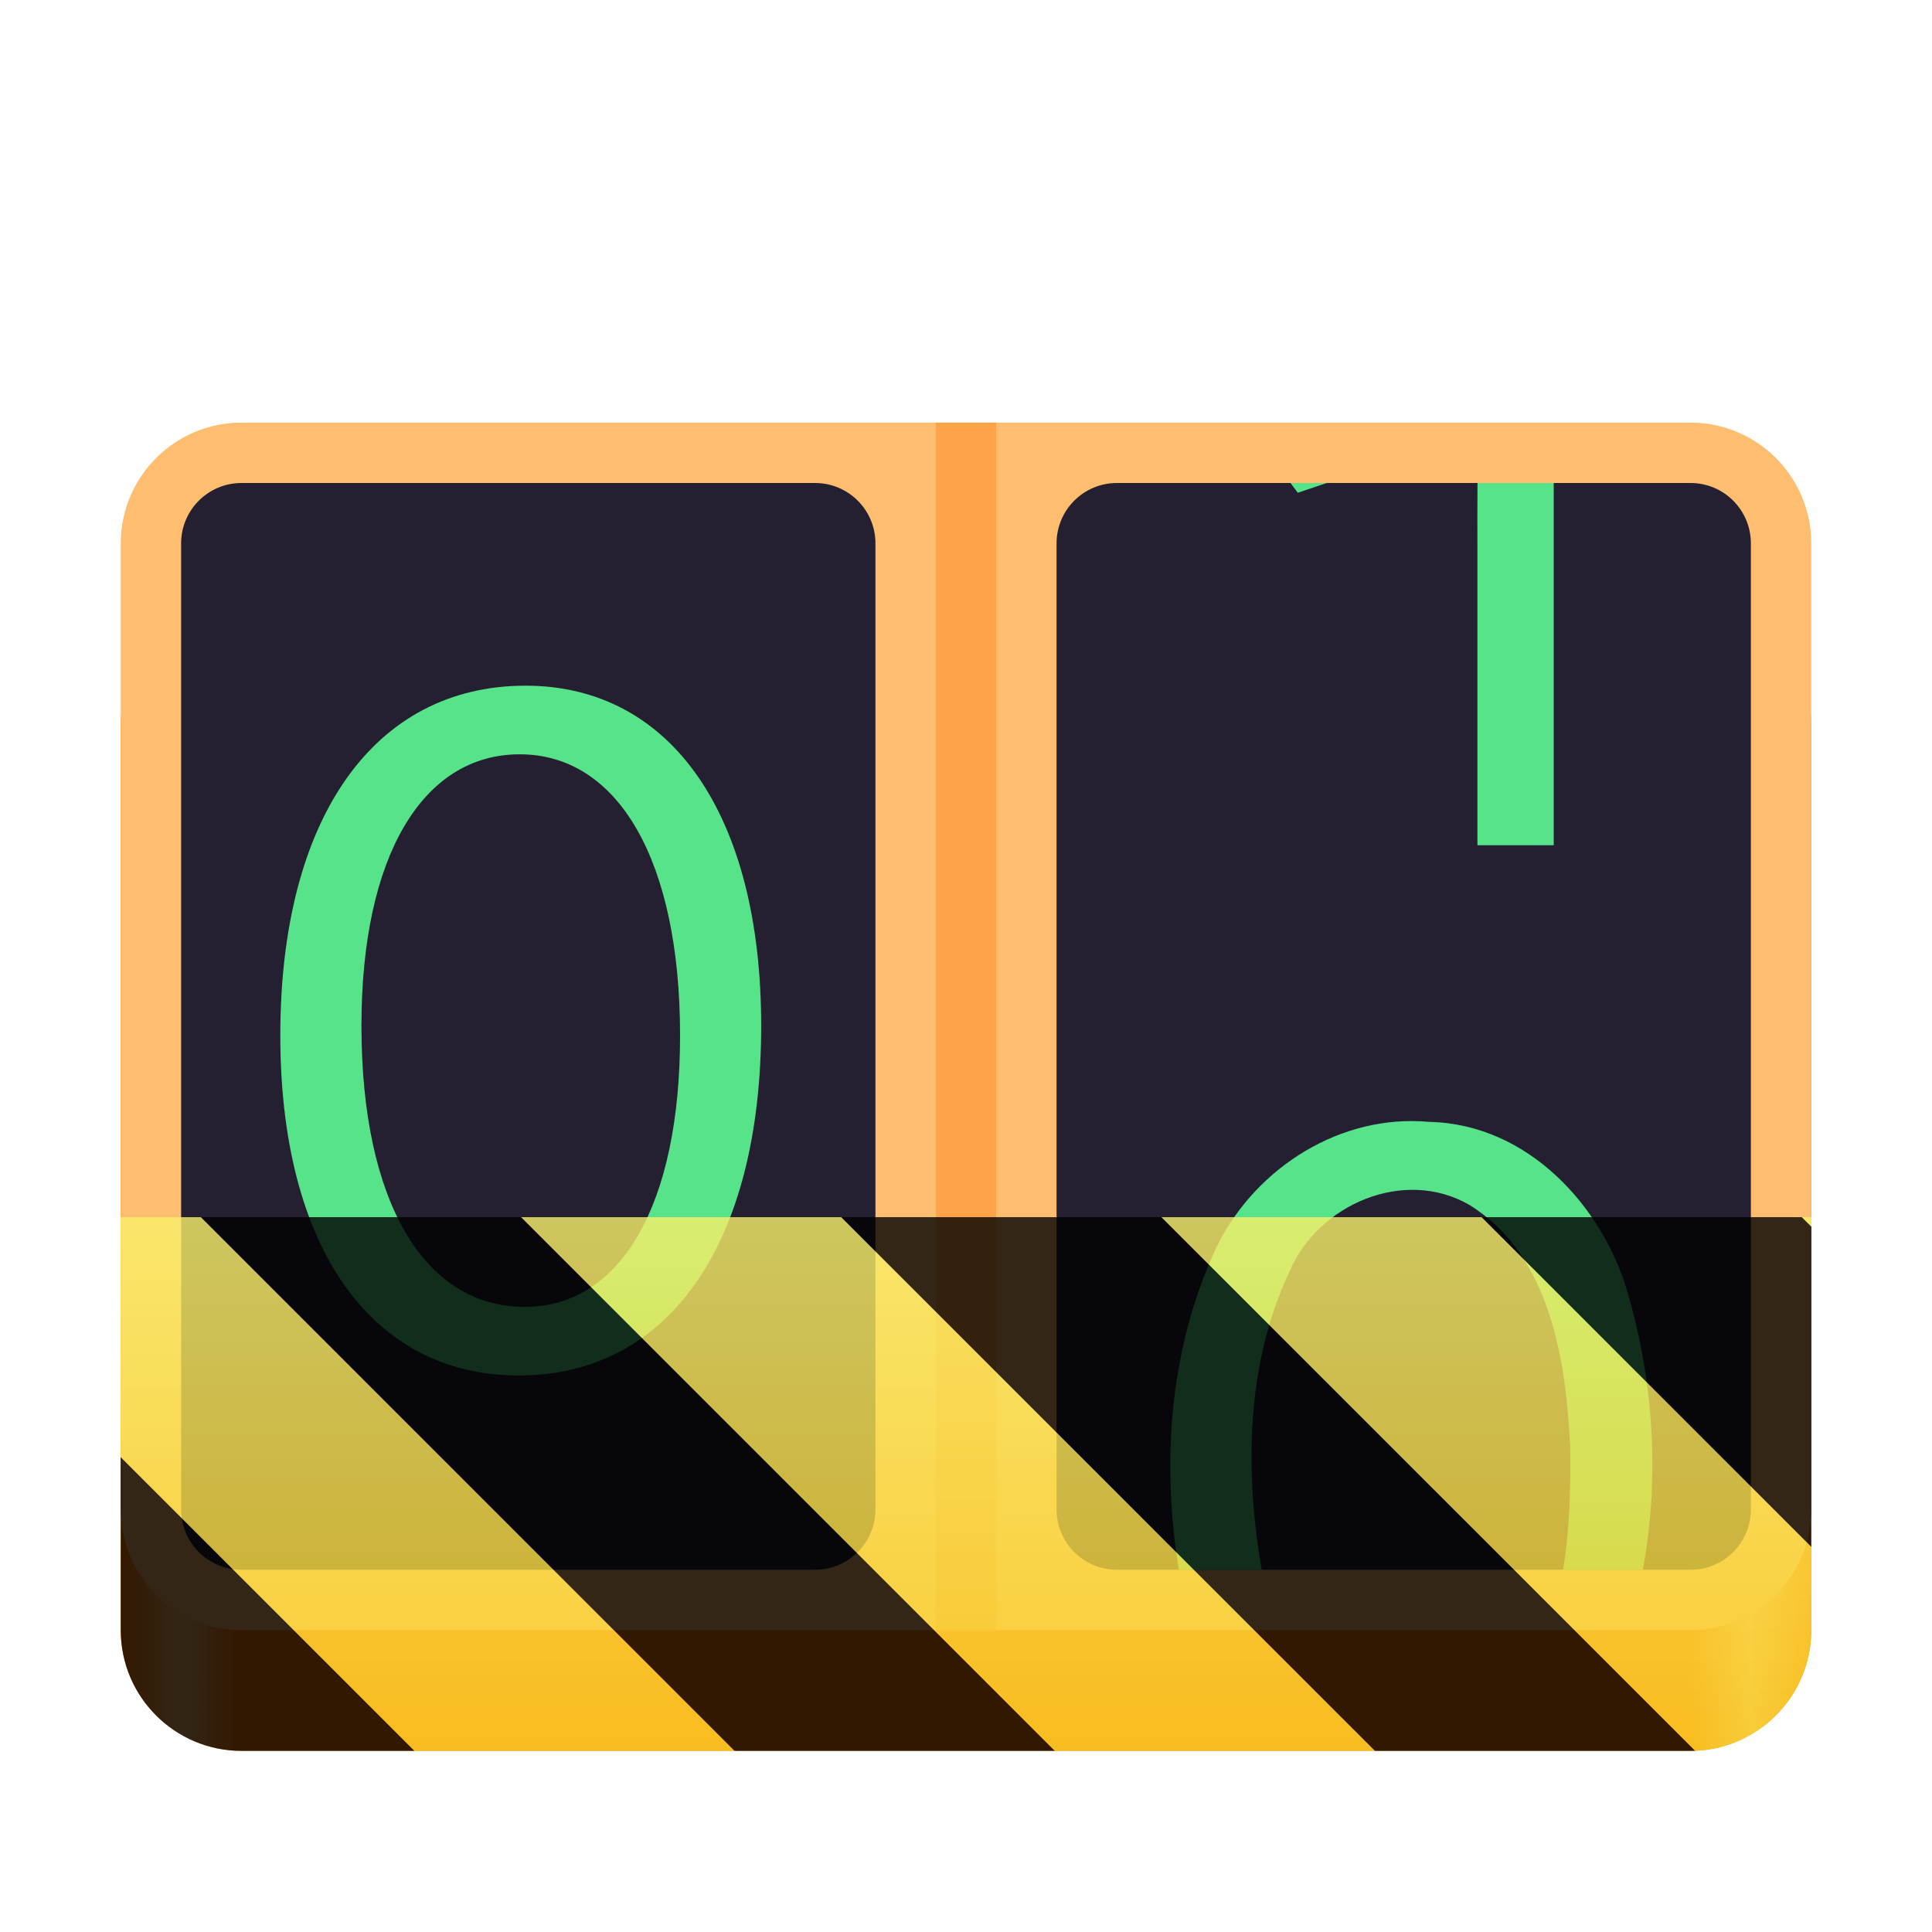
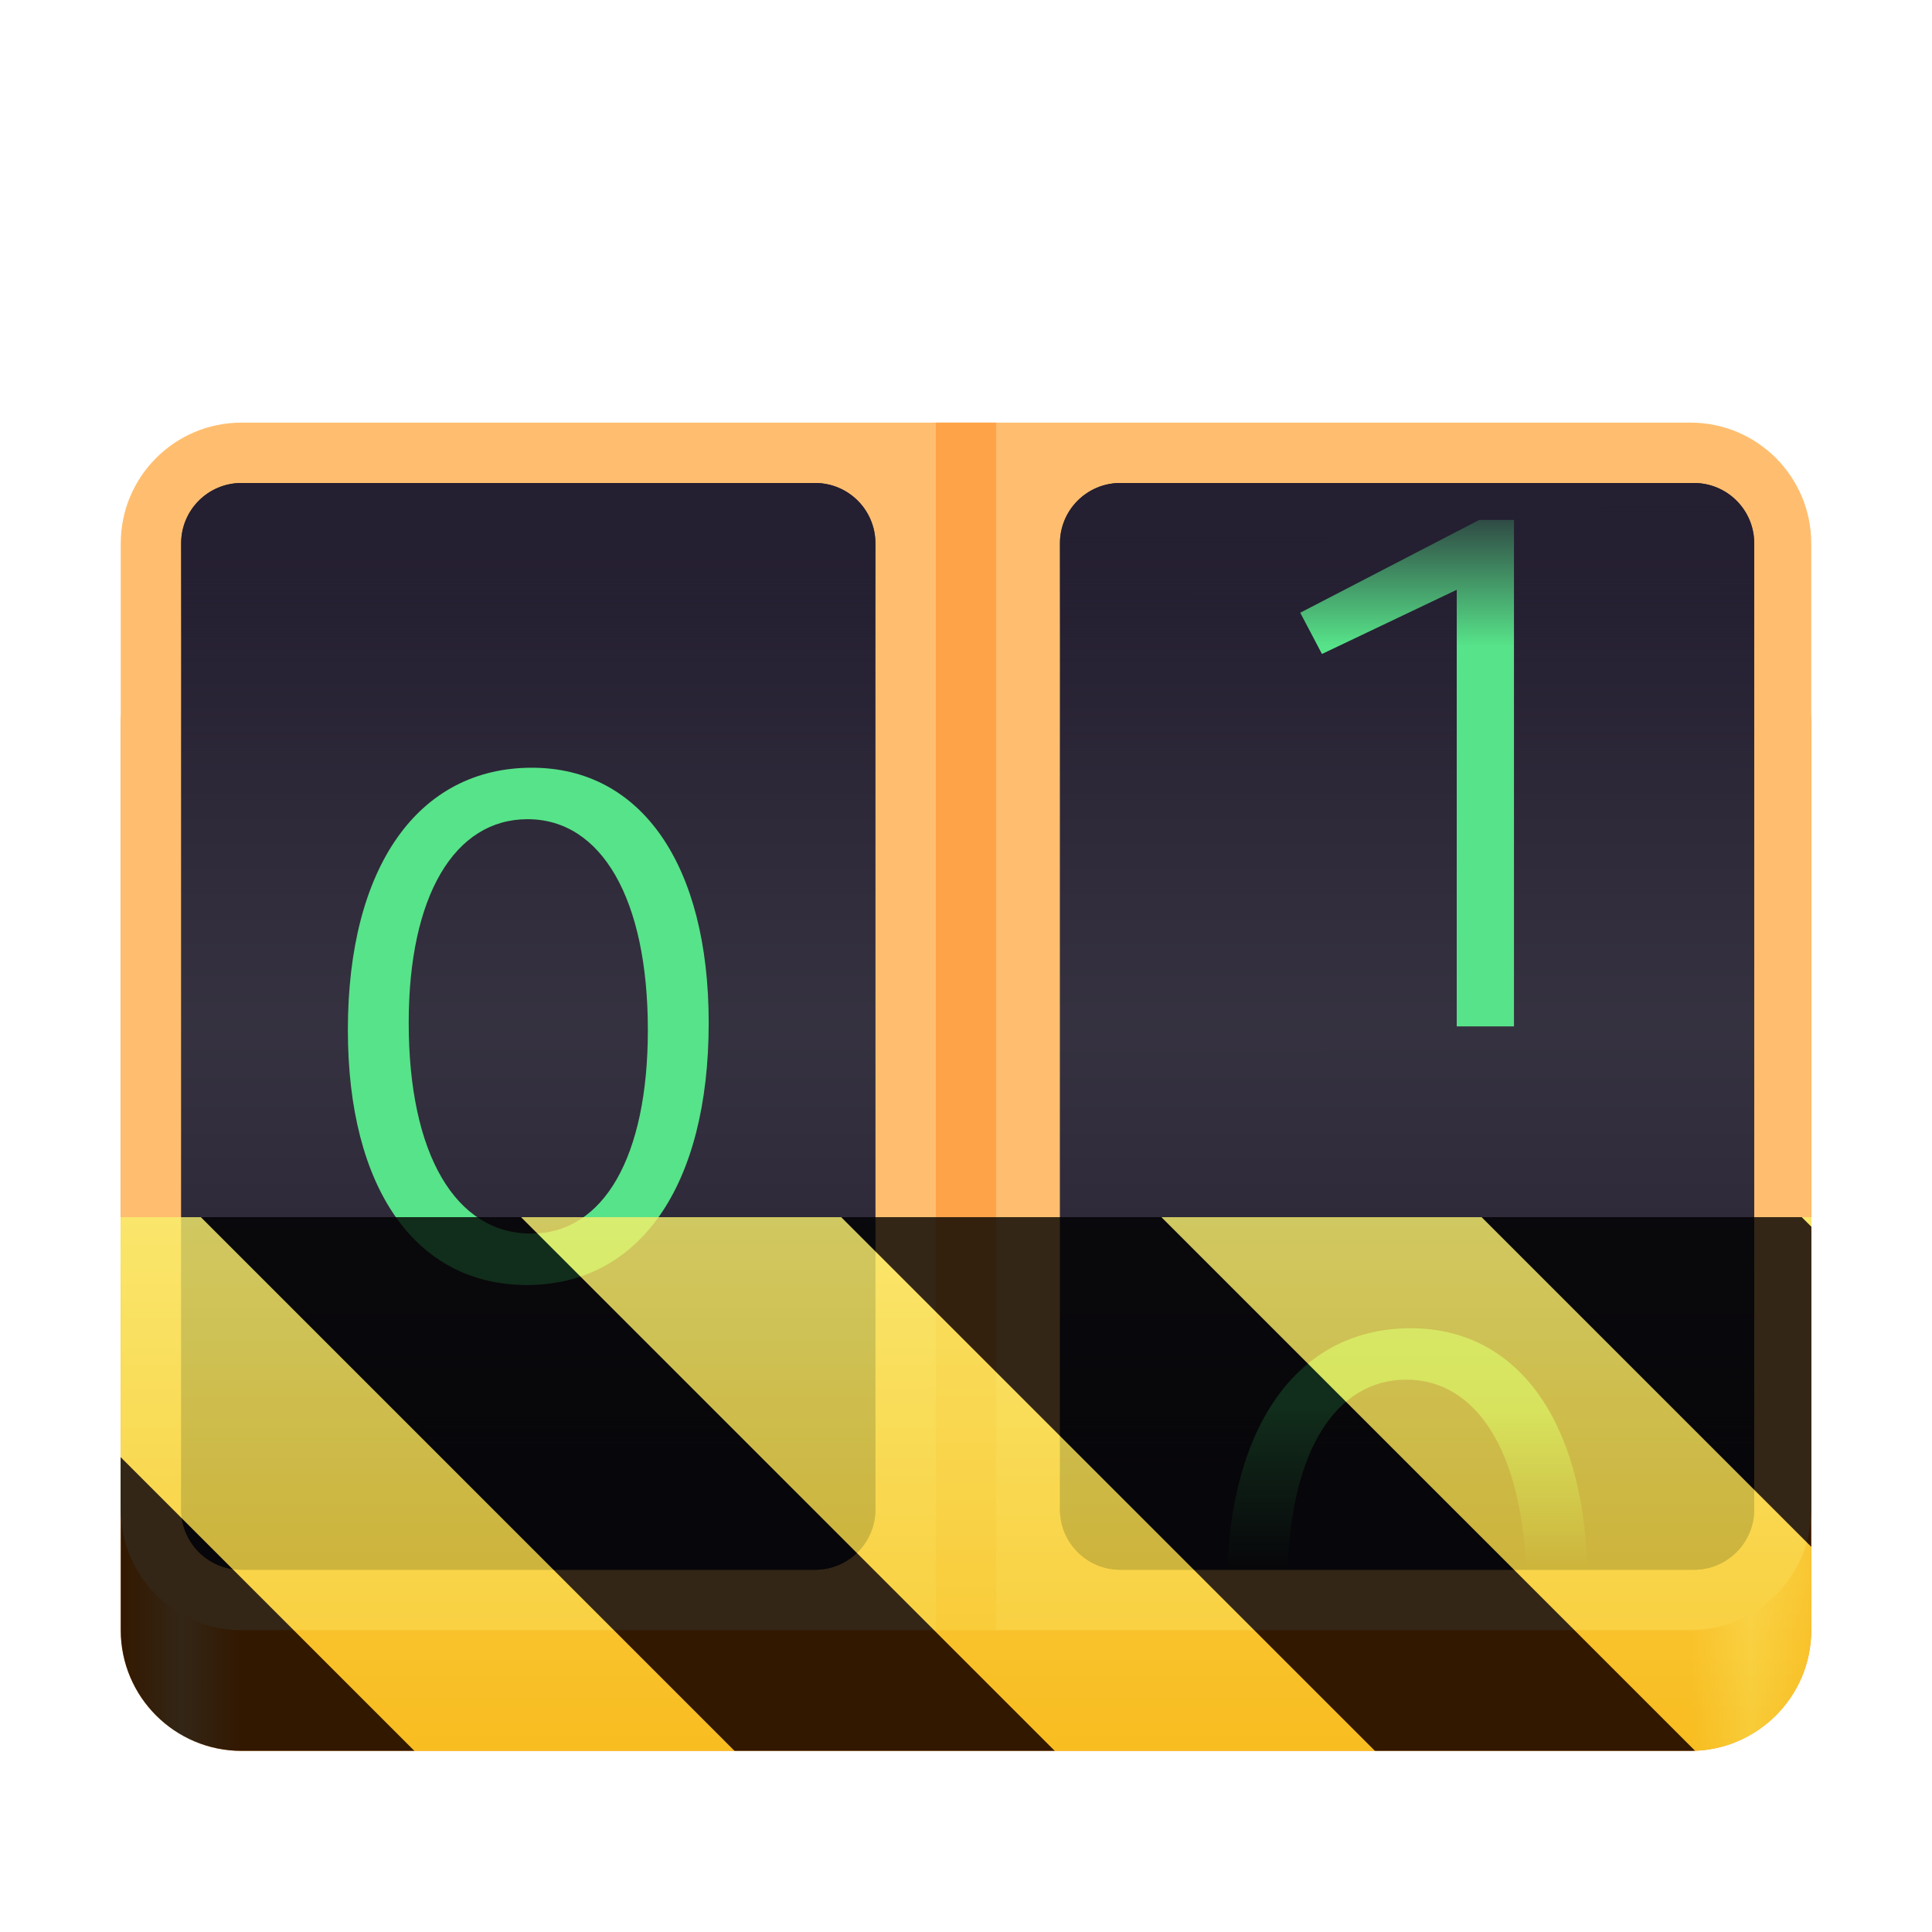
<svg xmlns="http://www.w3.org/2000/svg" xmlns:xlink="http://www.w3.org/1999/xlink" height="128px" viewBox="0 0 128 128" width="128px">
  <linearGradient id="a" gradientUnits="userSpaceOnUse" x1="8" x2="120" y1="116" y2="116">
    <stop offset="0" stop-color="#ff7800" />
    <stop offset="0.036" stop-color="#ffbe6f" />
    <stop offset="0.071" stop-color="#ff7800" />
    <stop offset="0.929" stop-color="#ff7800" />
    <stop offset="0.964" stop-color="#ffbe6f" />
    <stop offset="1" stop-color="#ff7800" />
  </linearGradient>
-   <clipPath id="b">
-     <rect height="128" width="128" />
-   </clipPath>
-   <clipPath id="c">
-     <rect height="128" width="128" />
-   </clipPath>
-   <filter id="d" height="100%" width="100%" x="0%" y="0%">
-     <feColorMatrix in="SourceGraphic" type="matrix" values="0 0 0 0 1 0 0 0 0 1 0 0 0 0 1 0 0 0 1 0" />
-   </filter>
-   <mask id="e">
-     <g clip-path="url(#c)" filter="url(#d)">
-       <g clip-path="url(#b)">
-         <path d="m 16 40 h 96 c 4.418 0 8 3.582 8 8 v 60 c 0 4.418 -3.582 8 -8 8 h -96 c -4.418 0 -8 -3.582 -8 -8 v -60 c 0 -4.418 3.582 -8 8 -8 z m 0 0" fill="url(#a)" />
-         <path d="m 16 28 h 96 c 4.418 0 8 3.582 8 8 v 64 c 0 4.418 -3.582 8 -8 8 h -96 c -4.418 0 -8 -3.582 -8 -8 v -64 c 0 -4.418 3.582 -8 8 -8 z m 0 0" fill="#ffbe6f" />
-         <path d="m 64 200 v 80" fill="none" stroke="#ffa348" stroke-width="4" transform="matrix(1 0 0 1 0 -172)" />
-         <path d="m 16 32 h 38 c 2.211 0 4 1.789 4 4 v 64 c 0 2.211 -1.789 4 -4 4 h -38 c -2.211 0 -4 -1.789 -4 -4 v -64 c 0 -2.211 1.789 -4 4 -4 z m 0 0" fill="#241f31" />
-         <use fill="#57e389" x="14.852" xlink:href="#j" y="90.49" />
-         <path d="m 74 32 h 38 c 2.211 0 4 1.789 4 4 v 64 c 0 2.211 -1.789 4 -4 4 h -38 c -2.211 0 -4 -1.789 -4 -4 v -64 c 0 -2.211 1.789 -4 4 -4 z m 0 0" fill="#241f31" />
-         <path d="m 85.5 32 l 0.48 0.648 c 0.641 -0.215 1.281 -0.434 1.922 -0.648 z m 12.387 0 c -0.004 1.574 -0.016 3.145 -0.004 4.715 v 19.285 h 5.055 v -24 z m 0 0" fill="#57e389" />
-         <path d="m 93.562 74.273 c -5.75 -0.023 -11.082 3.809 -13.297 9.09 c -2.809 6.434 -3.297 13.727 -2.164 20.637 h 5.492 c -1.141 -6.578 -1.035 -13.648 1.84 -19.762 c 1.891 -4.445 7.594 -6.914 11.922 -4.406 c 5.352 3.316 6.395 10.246 6.676 16.043 c 0.039 2.625 -0.023 5.43 -0.473 8.125 h 5.285 c 1.105 -5.984 0.73 -12.266 -0.926 -18.086 c -1.645 -5.98 -6.691 -11.441 -13.203 -11.586 c -0.387 -0.035 -0.77 -0.055 -1.152 -0.055 z m 0 0" fill="#57e389" />
-       </g>
-     </g>
-   </mask>
-   <mask id="f">
-     <g filter="url(#d)">
-       <rect fill-opacity="0.8" height="128" width="128" />
-     </g>
-   </mask>
-   <linearGradient id="g" gradientTransform="matrix(0 0.37 -0.98462 0 295.385 -30.36)" gradientUnits="userSpaceOnUse" x1="300" x2="428" y1="235" y2="235">
-     <stop offset="0" stop-color="#f9f06b" />
-     <stop offset="1" stop-color="#f5c211" />
+   <linearGradient id="b" gradientUnits="userSpaceOnUse">
+     <stop offset="0" stop-color="#241f31" stop-opacity="0" />
+     <stop offset="0.25" stop-color="#3d3846" stop-opacity="0.302" />
+     <stop offset="0.5" stop-color="#5e5c64" stop-opacity="0.302" />
+     <stop offset="0.75" stop-color="#3d3846" stop-opacity="0.302" />
+     <stop offset="1" stop-color="#241f31" stop-opacity="0" />
  </linearGradient>
+   <linearGradient id="c" x1="35" x2="35" xlink:href="#b" y1="32" y2="104" />
+   <linearGradient id="d" x1="93.223" x2="93.232" xlink:href="#b" y1="32" y2="104" />
+   <linearGradient id="e" gradientUnits="userSpaceOnUse">
+     <stop offset="0" stop-color="#241f31" />
+     <stop offset="0.15" stop-color="#241f31" stop-opacity="0" />
+     <stop offset="0.85" stop-color="#241f31" stop-opacity="0" />
+     <stop offset="1" stop-color="#241f31" />
+   </linearGradient>
+   <linearGradient id="f" x1="35" x2="35" xlink:href="#e" y1="32" y2="104" />
+   <linearGradient id="g" x1="93.223" x2="93.232" xlink:href="#e" y1="32" y2="104" />
  <clipPath id="h">
    <rect height="128" width="128" />
  </clipPath>
  <clipPath id="i">
    <rect height="128" width="128" />
  </clipPath>
-   <symbol id="j" overflow="visible">
-     <path d="m 19.516 0.641 c 9.922 0 16.062 -8.703 16.062 -23.172 c 0 -13.953 -5.953 -22.531 -15.609 -22.531 c -10.047 0 -16.25 8.781 -16.25 23.172 c 0 14.016 6.016 22.531 15.797 22.531 z m 0.391 -4.547 c -6.656 0 -10.812 -6.969 -10.812 -18.625 c 0 -11.203 4.031 -17.984 10.484 -17.984 c 6.531 0 10.625 7.047 10.625 18.625 c 0 11.203 -3.906 17.984 -10.297 17.984 z m 0 0" />
-   </symbol>
+   <filter id="j" height="100%" width="100%" x="0%" y="0%">
+     <feColorMatrix in="SourceGraphic" type="matrix" values="0 0 0 0 1 0 0 0 0 1 0 0 0 0 1 0 0 0 1 0" />
+   </filter>
+   <mask id="k">
+     <g clip-path="url(#i)" filter="url(#j)">
+       <g clip-path="url(#h)">
+         <path d="m 16 40 h 96 c 4.418 0 8 3.582 8 8 v 60 c 0 4.418 -3.582 8 -8 8 h -96 c -4.418 0 -8 -3.582 -8 -8 v -60 c 0 -4.418 3.582 -8 8 -8 z m 0 0" fill="url(#a)" />
+         <path d="m 16 28 h 96 c 4.418 0 8 3.582 8 8 v 64 c 0 4.418 -3.582 8 -8 8 h -96 c -4.418 0 -8 -3.582 -8 -8 v -64 c 0 -4.418 3.582 -8 8 -8 z m 0 0" fill="#ffbe6f" />
+         <path d="m 64 200 v 80" fill="none" stroke="#ffa348" stroke-width="4" transform="matrix(1 0 0 1 0 -172)" />
+         <path d="m 16 32 h 38 c 2.211 0 4 1.789 4 4 v 64 c 0 2.211 -1.789 4 -4 4 h -38 c -2.211 0 -4 -1.789 -4 -4 v -64 c 0 -2.211 1.789 -4 4 -4 z m 0 0" fill="#241f31" />
+         <path d="m 16 32 h 38 c 2.211 0 4 1.789 4 4 v 64 c 0 2.211 -1.789 4 -4 4 h -38 c -2.211 0 -4 -1.789 -4 -4 v -64 c 0 -2.211 1.789 -4 4 -4 z m 0 0" fill="url(#c)" />
+         <path d="m 74.223 32 h 38 c 2.211 0 4 1.789 4 4 v 64 c 0 2.211 -1.789 4 -4 4 h -38 c -2.207 0 -4 -1.789 -4 -4 v -64 c 0 -2.211 1.793 -4 4 -4 z m 0 0" fill="#241f31" />
+         <path d="m 34.902 85.137 c 7.441 0 12.051 -6.527 12.051 -17.375 c 0 -10.465 -4.465 -16.898 -11.715 -16.898 c -7.535 0 -12.191 6.578 -12.191 17.375 c 0 10.516 4.512 16.898 11.855 16.898 z m 0.289 -3.41 c -4.992 0 -8.113 -5.23 -8.113 -13.965 c 0 -8.402 3.027 -13.488 7.875 -13.488 c 4.895 0 7.969 5.277 7.969 13.965 c 0 8.402 -2.93 13.488 -7.73 13.488 z m 0 0" fill="#57e389" />
+         <path d="m 74.223 32 h 38 c 2.211 0 4 1.789 4 4 v 64 c 0 2.211 -1.789 4 -4 4 h -38 c -2.207 0 -4 -1.789 -4 -4 v -64 c 0 -2.211 1.793 -4 4 -4 z m 0 0" fill="url(#d)" />
+         <path d="m 96.512 68 h 3.793 v -33.551 h -2.305 l -11.855 6.145 l 1.438 2.734 l 10.176 -4.848 l -1.246 -1.199 z m 0 0" fill="#57e389" />
+         <path d="m 93.465 88 c -7.211 0 -11.781 6.02 -12.164 16 h 4.023 c 0.207 -7.859 3.18 -12.594 7.852 -12.594 c 4.633 0 7.625 4.73 7.934 12.594 h 4.055 c -0.25 -9.934 -4.664 -16 -11.699 -16 z m 0 0" fill="#57e389" />
+         <path d="m 16 32 h 38 c 2.211 0 4 1.789 4 4 v 64 c 0 2.211 -1.789 4 -4 4 h -38 c -2.211 0 -4 -1.789 -4 -4 v -64 c 0 -2.211 1.789 -4 4 -4 z m 0 0" fill="url(#f)" />
+         <path d="m 74.223 32 h 38 c 2.211 0 4 1.789 4 4 v 64 c 0 2.211 -1.789 4 -4 4 h -38 c -2.207 0 -4 -1.789 -4 -4 v -64 c 0 -2.211 1.793 -4 4 -4 z m 0 0" fill="url(#g)" />
+       </g>
+     </g>
+   </mask>
+   <mask id="l">
+     <g filter="url(#j)">
+       <rect fill-opacity="0.8" height="128" width="128" />
+     </g>
+   </mask>
+   <linearGradient id="m" gradientTransform="matrix(0 0.37 -0.98462 0 295.385 -30.36)" gradientUnits="userSpaceOnUse" x1="300" x2="428" y1="235" y2="235">
+     <stop offset="0" stop-color="#f9f06b" />
+     <stop offset="1" stop-color="#f5c211" />
+   </linearGradient>
+   <clipPath id="n">
+     <rect height="128" width="128" />
+   </clipPath>
+   <clipPath id="o">
+     <rect height="128" width="128" />
+   </clipPath>
  <path d="m 16 40 h 96 c 4.418 0 8 3.582 8 8 v 60 c 0 4.418 -3.582 8 -8 8 h -96 c -4.418 0 -8 -3.582 -8 -8 v -60 c 0 -4.418 3.582 -8 8 -8 z m 0 0" fill="url(#a)" />
  <path d="m 16 28 h 96 c 4.418 0 8 3.582 8 8 v 64 c 0 4.418 -3.582 8 -8 8 h -96 c -4.418 0 -8 -3.582 -8 -8 v -64 c 0 -4.418 3.582 -8 8 -8 z m 0 0" fill="#ffbe6f" />
  <path d="m 64 28 v 80" fill="none" stroke="#ffa348" stroke-width="4" />
  <path d="m 16 32 h 38 c 2.211 0 4 1.789 4 4 v 64 c 0 2.211 -1.789 4 -4 4 h -38 c -2.211 0 -4 -1.789 -4 -4 v -64 c 0 -2.211 1.789 -4 4 -4 z m 0 0" fill="#241f31" />
-   <use fill="#57e389" x="14.852" xlink:href="#j" y="90.49" />
-   <path d="m 74 32 h 38 c 2.211 0 4 1.789 4 4 v 64 c 0 2.211 -1.789 4 -4 4 h -38 c -2.211 0 -4 -1.789 -4 -4 v -64 c 0 -2.211 1.789 -4 4 -4 z m 0 0" fill="#241f31" />
-   <path d="m 85.5 32 l 0.48 0.648 c 0.641 -0.215 1.281 -0.434 1.922 -0.648 z m 12.387 0 c -0.004 1.574 -0.016 3.145 -0.004 4.715 v 19.285 h 5.055 v -24 z m 0 0" fill="#57e389" />
-   <path d="m 93.562 74.273 c -5.75 -0.023 -11.082 3.809 -13.297 9.09 c -2.809 6.434 -3.297 13.727 -2.164 20.637 h 5.492 c -1.141 -6.578 -1.035 -13.648 1.84 -19.762 c 1.891 -4.445 7.594 -6.914 11.922 -4.406 c 5.352 3.316 6.395 10.246 6.676 16.043 c 0.039 2.625 -0.023 5.43 -0.473 8.125 h 5.285 c 1.105 -5.984 0.73 -12.266 -0.926 -18.086 c -1.645 -5.98 -6.691 -11.441 -13.203 -11.586 c -0.387 -0.035 -0.77 -0.055 -1.152 -0.055 z m 0 0" fill="#57e389" />
-   <g clip-path="url(#i)" mask="url(#e)">
-     <g clip-path="url(#h)" mask="url(#f)">
-       <path d="m 128 80.641 v 47.359 h -128 v -47.359 z m 0 0" fill="url(#g)" />
+   <path d="m 16 32 h 38 c 2.211 0 4 1.789 4 4 v 64 c 0 2.211 -1.789 4 -4 4 h -38 c -2.211 0 -4 -1.789 -4 -4 v -64 c 0 -2.211 1.789 -4 4 -4 z m 0 0" fill="url(#c)" />
+   <path d="m 74.223 32 h 38 c 2.211 0 4 1.789 4 4 v 64 c 0 2.211 -1.789 4 -4 4 h -38 c -2.207 0 -4 -1.789 -4 -4 v -64 c 0 -2.211 1.793 -4 4 -4 z m 0 0" fill="#241f31" />
+   <path d="m 34.902 85.137 c 7.441 0 12.051 -6.527 12.051 -17.375 c 0 -10.465 -4.465 -16.898 -11.715 -16.898 c -7.535 0 -12.191 6.578 -12.191 17.375 c 0 10.516 4.512 16.898 11.855 16.898 z m 0.289 -3.41 c -4.992 0 -8.113 -5.23 -8.113 -13.965 c 0 -8.402 3.027 -13.488 7.875 -13.488 c 4.895 0 7.969 5.277 7.969 13.965 c 0 8.402 -2.93 13.488 -7.73 13.488 z m 0 0" fill="#57e389" />
+   <path d="m 74.223 32 h 38 c 2.211 0 4 1.789 4 4 v 64 c 0 2.211 -1.789 4 -4 4 h -38 c -2.207 0 -4 -1.789 -4 -4 v -64 c 0 -2.211 1.793 -4 4 -4 z m 0 0" fill="url(#d)" />
+   <path d="m 96.512 68 h 3.793 v -33.551 h -2.305 l -11.855 6.145 l 1.438 2.734 l 10.176 -4.848 l -1.246 -1.199 z m 0 0" fill="#57e389" />
+   <path d="m 93.465 88 c -7.211 0 -11.781 6.02 -12.164 16 h 4.023 c 0.207 -7.859 3.18 -12.594 7.852 -12.594 c 4.633 0 7.625 4.73 7.934 12.594 h 4.055 c -0.25 -9.934 -4.664 -16 -11.699 -16 z m 0 0" fill="#57e389" />
+   <path d="m 16 32 h 38 c 2.211 0 4 1.789 4 4 v 64 c 0 2.211 -1.789 4 -4 4 h -38 c -2.211 0 -4 -1.789 -4 -4 v -64 c 0 -2.211 1.789 -4 4 -4 z m 0 0" fill="url(#f)" />
+   <path d="m 74.223 32 h 38 c 2.211 0 4 1.789 4 4 v 64 c 0 2.211 -1.789 4 -4 4 h -38 c -2.207 0 -4 -1.789 -4 -4 v -64 c 0 -2.211 1.793 -4 4 -4 z m 0 0" fill="url(#g)" />
+   <g clip-path="url(#o)" mask="url(#k)">
+     <g clip-path="url(#n)" mask="url(#l)">
+       <path d="m 128 80.641 v 47.359 h -128 v -47.359 z m 0 0" fill="url(#m)" />
      <path d="m 13.309 80.641 l 47.355 47.359 h 21.215 l -47.359 -47.359 z m 42.422 0 l 47.363 47.359 h 21.215 l -47.363 -47.359 z m 42.43 0 l 29.84 29.84 v -21.211 l -8.629 -8.629 z m -98.16 7.906 v 21.215 l 18.238 18.238 h 21.215 z m 0 0" />
    </g>
  </g>
</svg>
